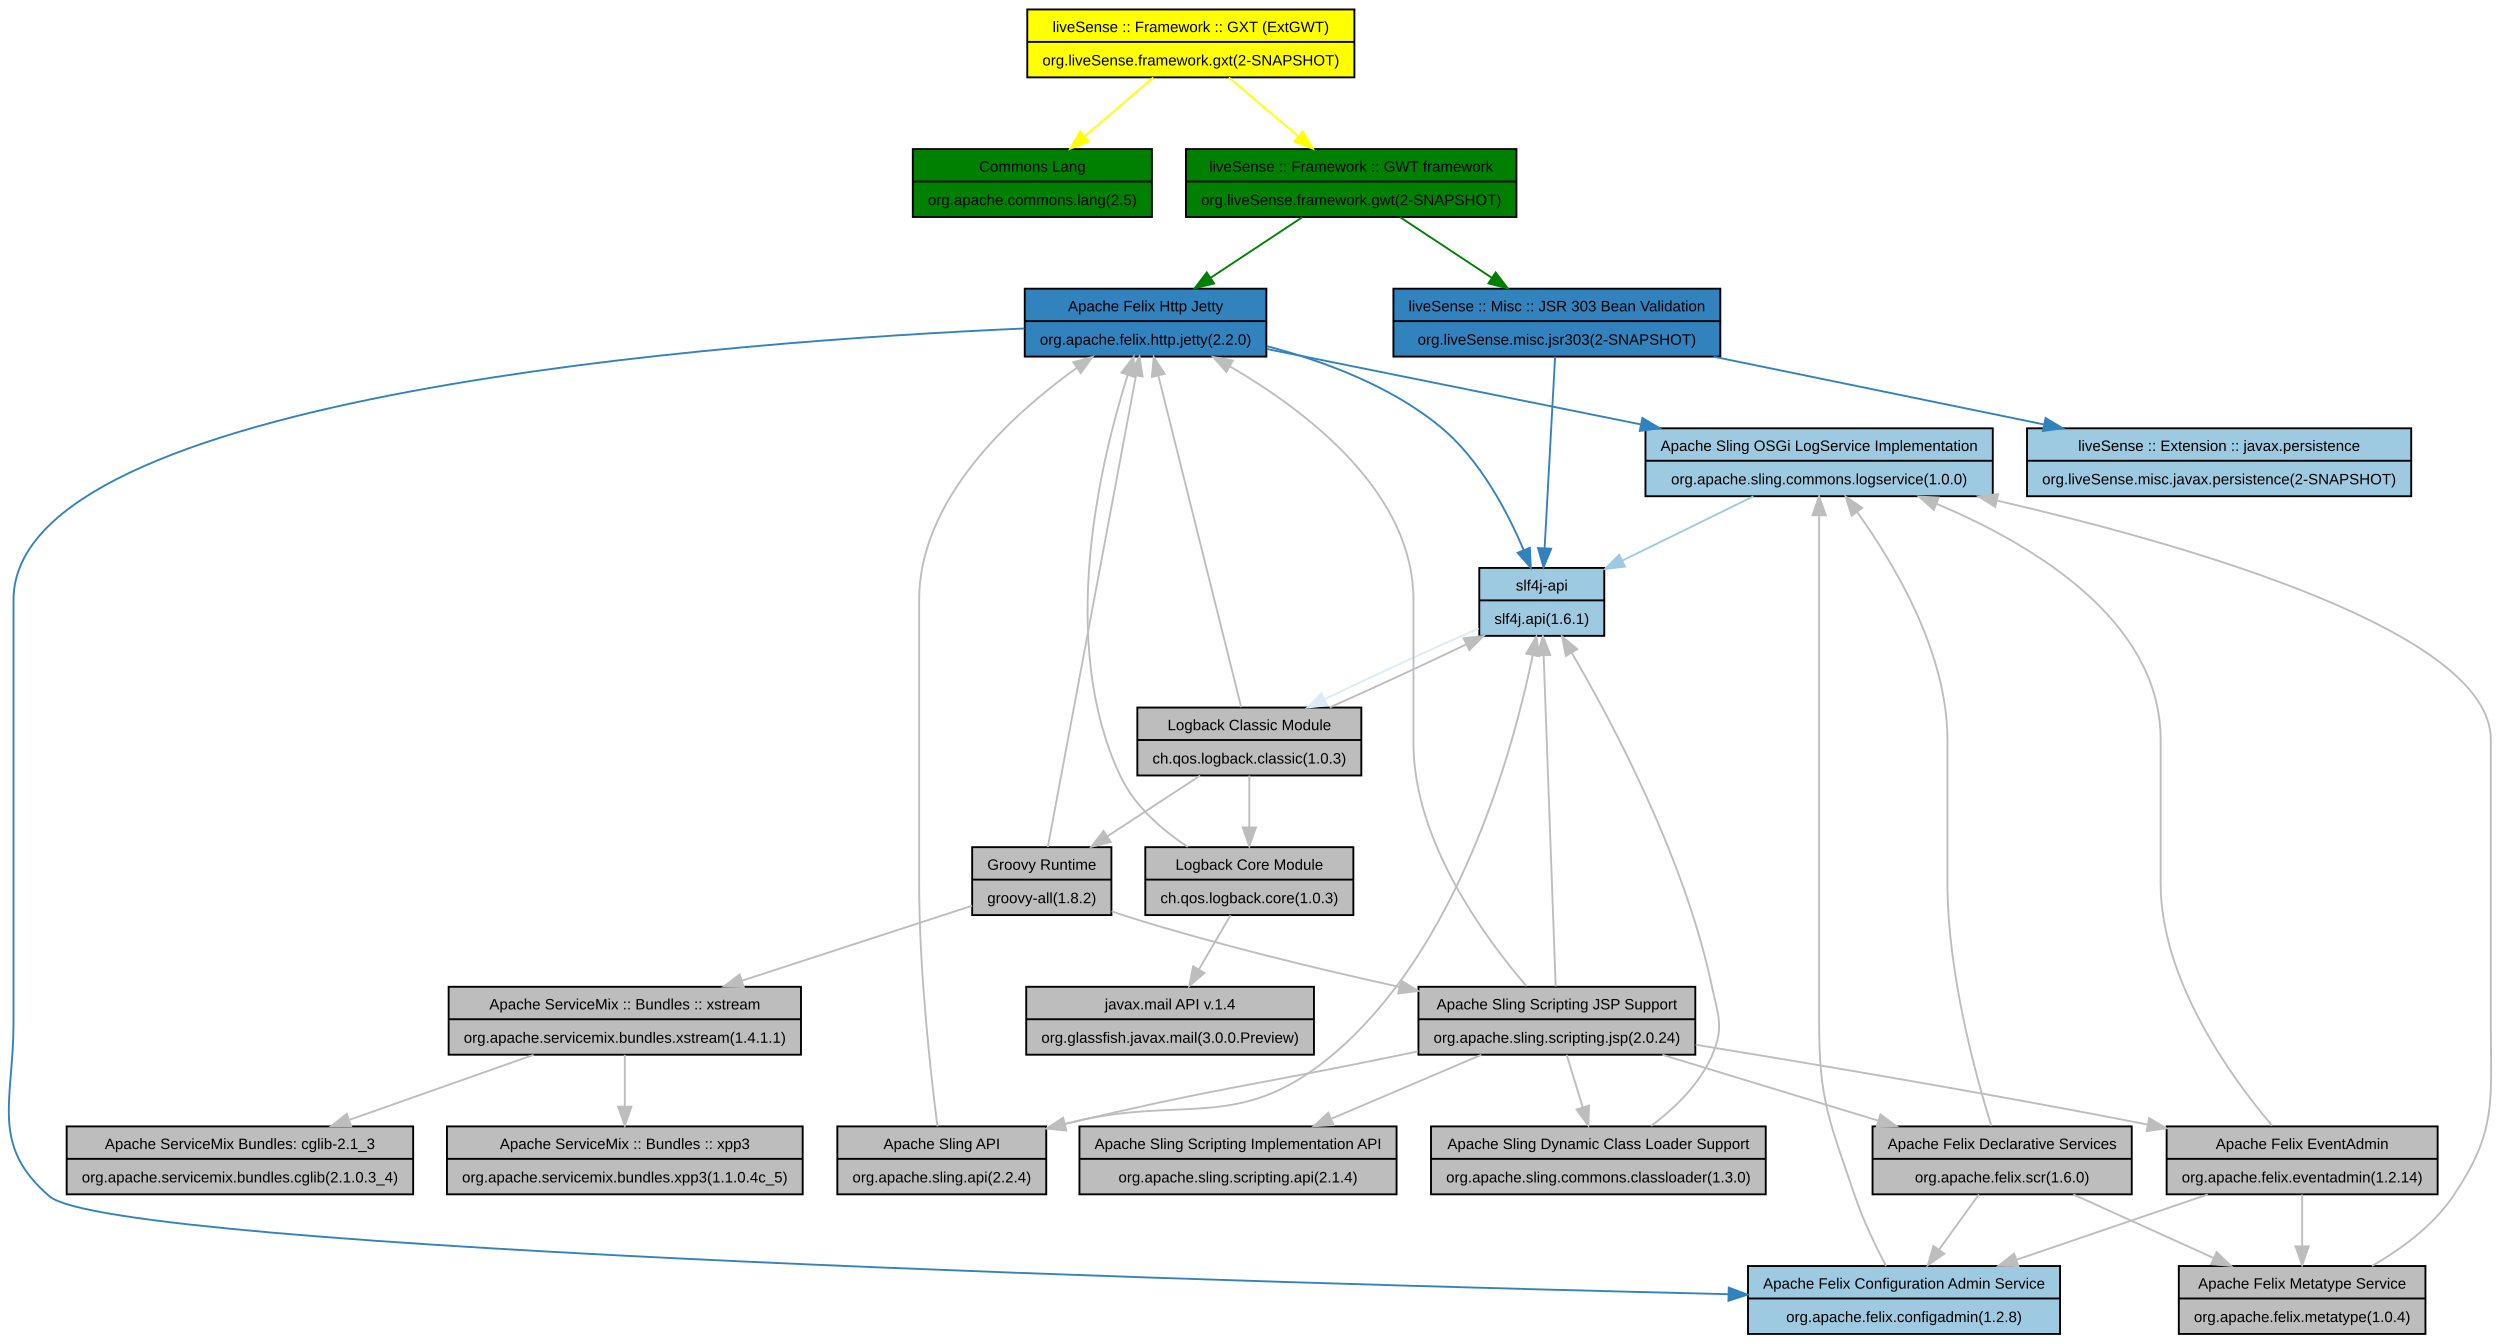
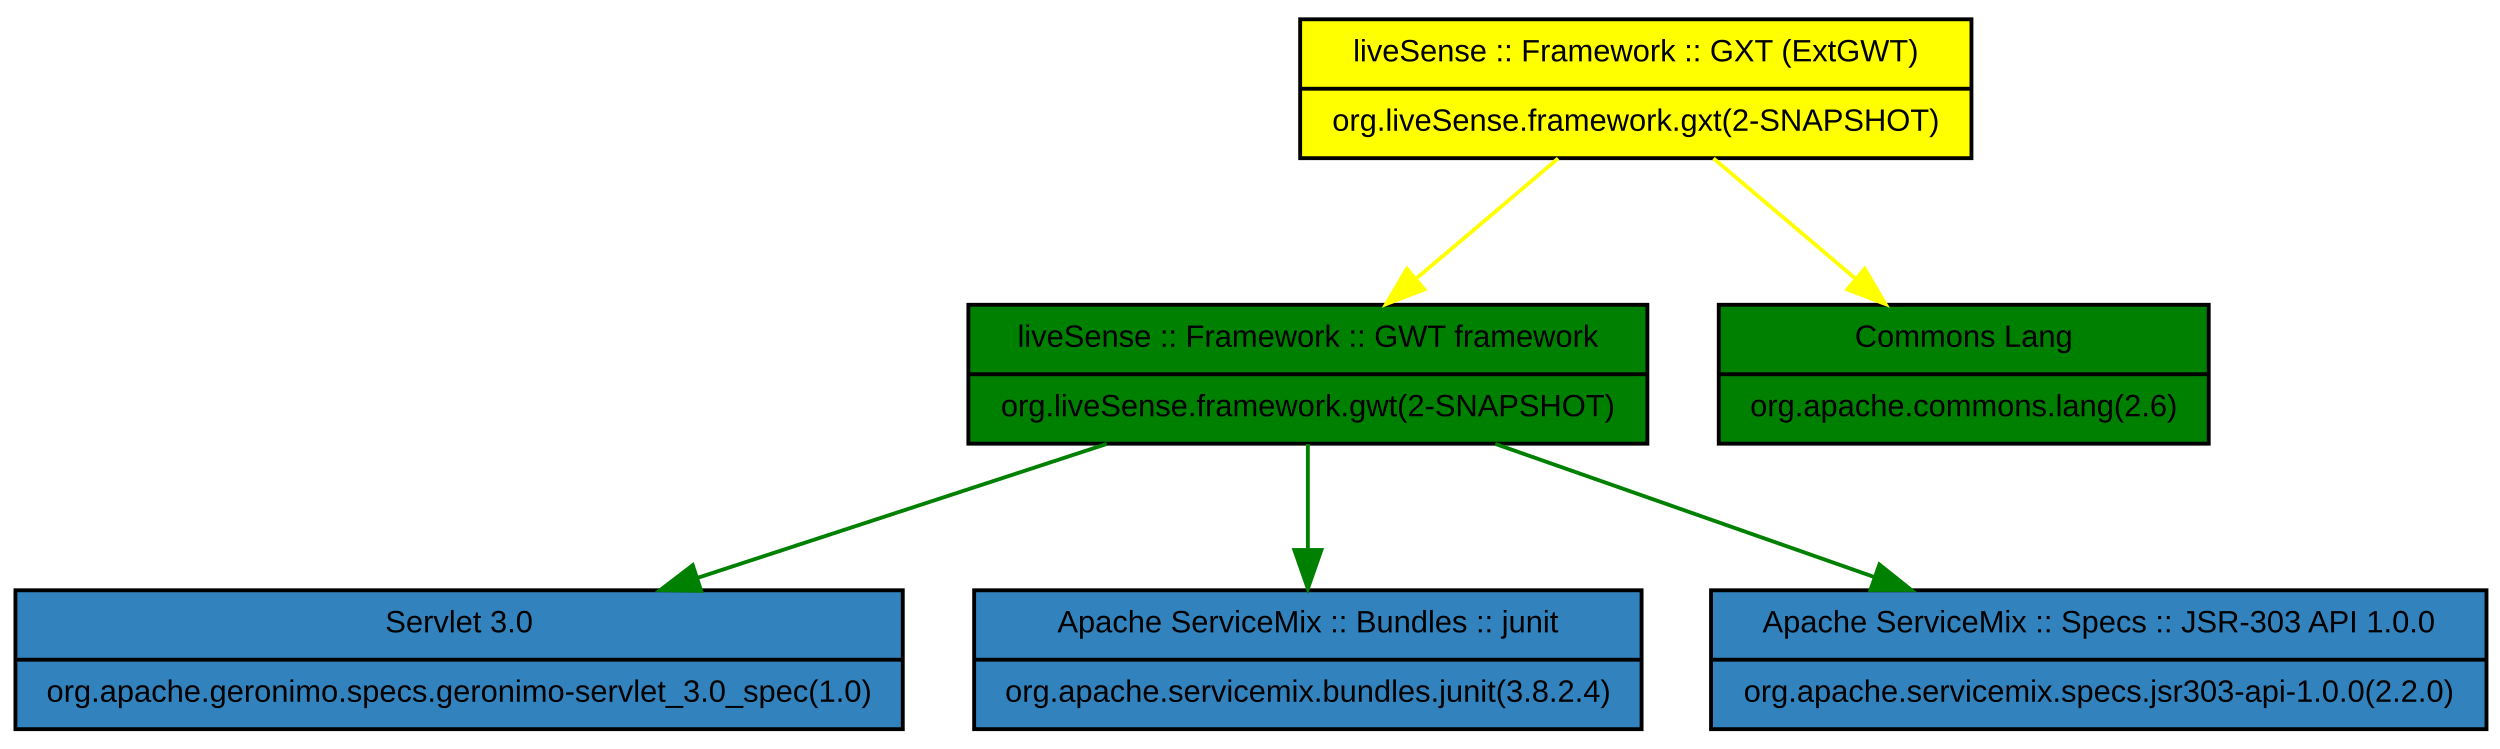
- <svg xmlns="http://www.w3.org/2000/svg" width="1325pt" height="712pt" viewBox="0.00 0.00 1325.03 712.00">
-   <g id="graph1" class="graph" transform="scale(1 1) rotate(0) translate(4 708)">
-     <polygon fill="white" stroke="white" points="-4,5 -4,-708 1322.03,-708 1322.03,5 -4,5" />
+ <svg xmlns="http://www.w3.org/2000/svg" width="648pt" height="194pt" viewBox="0.00 0.00 648.00 194.00">
+   <g id="graph0" class="graph" transform="scale(1 1) rotate(0) translate(4 190)">
+     <polygon fill="white" stroke="white" points="-4,4 -4,-190 644,-190 644,4 -4,4" />
    <g id="node1" class="node">
-       <polygon fill="yellow" stroke="black" points="540.469,-667 540.469,-703 713.848,-703 713.848,-667 540.469,-667" />
-       <text text-anchor="middle" x="627.159" y="-691" font-family="Arial" font-size="8.00">liveSense :: Framework :: GXT (ExtGWT)</text>
-       <polyline fill="none" stroke="black" points="540.469,-685.801 713.848,-685.801 " />
-       <text text-anchor="middle" x="627.159" y="-673.301" font-family="Arial" font-size="8.00">org.liveSense.framework.gxt(2-SNAPSHOT)</text>
+       <polygon fill="yellow" stroke="black" points="333,-149 333,-185 507,-185 507,-149 333,-149" />
+       <text text-anchor="middle" x="420" y="-174.1" font-family="Arial" font-size="8.00">liveSense :: Framework :: GXT (ExtGWT)</text>
+       <polyline fill="none" stroke="black" points="333,-167 507,-167 " />
+       <text text-anchor="middle" x="420" y="-156.1" font-family="Arial" font-size="8.00">org.liveSense.framework.gxt(2-SNAPSHOT)</text>
    </g>
    <g id="node2" class="node">
-       <polygon fill="green" stroke="black" points="479.796,-593 479.796,-629 606.522,-629 606.522,-593 479.796,-593" />
-       <text text-anchor="middle" x="543.159" y="-617" font-family="Arial" font-size="8.00">Commons Lang</text>
-       <polyline fill="none" stroke="black" points="479.796,-611.801 606.522,-611.801 " />
-       <text text-anchor="middle" x="543.159" y="-599.301" font-family="Arial" font-size="8.00">org.apache.commons.lang(2.5)</text>
+       <polygon fill="green" stroke="black" points="247,-75 247,-111 423,-111 423,-75 247,-75" />
+       <text text-anchor="middle" x="335" y="-100.1" font-family="Arial" font-size="8.00">liveSense :: Framework :: GWT framework</text>
+       <polyline fill="none" stroke="black" points="247,-93 423,-93 " />
+       <text text-anchor="middle" x="335" y="-82.1" font-family="Arial" font-size="8.00">org.liveSense.framework.gwt(2-SNAPSHOT)</text>
+     </g>
+     <g id="edge1" class="edge">
+       <path fill="none" stroke="yellow" d="M399.856,-148.937C388.927,-139.679 375.24,-128.086 363.26,-117.938" />
+       <polygon fill="yellow" stroke="yellow" points="365.186,-114.983 355.294,-111.19 360.662,-120.324 365.186,-114.983" />
+     </g>
+     <g id="node3" class="node">
+       <polygon fill="green" stroke="black" points="441.5,-75 441.5,-111 568.5,-111 568.5,-75 441.5,-75" />
+       <text text-anchor="middle" x="505" y="-100.1" font-family="Arial" font-size="8.00">Commons Lang</text>
+       <polyline fill="none" stroke="black" points="441.5,-93 568.5,-93 " />
+       <text text-anchor="middle" x="505" y="-82.1" font-family="Arial" font-size="8.00">org.apache.commons.lang(2.6)</text>
    </g>
    <g id="edge2" class="edge">
-       <path fill="none" stroke="yellow" d="M607.252,-666.937C596.451,-657.679 582.925,-646.086 571.086,-635.938" />
-       <polygon fill="yellow" stroke="yellow" points="573.084,-633.041 563.214,-629.19 568.529,-638.355 573.084,-633.041" />
+       <path fill="none" stroke="yellow" d="M440.144,-148.937C451.073,-139.679 464.76,-128.086 476.74,-117.938" />
+       <polygon fill="yellow" stroke="yellow" points="479.338,-120.324 484.706,-111.19 474.814,-114.983 479.338,-120.324" />
    </g>
-     <g id="node3" class="node">
-       <polygon fill="green" stroke="black" points="624.581,-593 624.581,-629 799.737,-629 799.737,-593 624.581,-593" />
-       <text text-anchor="middle" x="712.159" y="-617" font-family="Arial" font-size="8.00">liveSense :: Framework :: GWT framework</text>
-       <polyline fill="none" stroke="black" points="624.581,-611.801 799.737,-611.801 " />
-       <text text-anchor="middle" x="712.159" y="-599.301" font-family="Arial" font-size="8.00">org.liveSense.framework.gwt(2-SNAPSHOT)</text>
+     <g id="node4" class="node">
+       <polygon fill="#3182bd" stroke="black" points="0,-1 0,-37 230,-37 230,-1 0,-1" />
+       <text text-anchor="middle" x="115" y="-26.1" font-family="Arial" font-size="8.00">Servlet 3.0</text>
+       <polyline fill="none" stroke="black" points="0,-19 230,-19 " />
+       <text text-anchor="middle" x="115" y="-8.1" font-family="Arial" font-size="8.00">org.apache.geronimo.specs.geronimo-servlet_3.0_spec(1.0)</text>
+     </g>
+     <g id="edge3" class="edge">
+       <path fill="none" stroke="green" d="M282.863,-74.937C251.06,-64.529 210.235,-51.168 176.81,-40.229" />
+       <polygon fill="green" stroke="green" points="177.736,-36.849 167.143,-37.065 175.559,-43.502 177.736,-36.849" />
+     </g>
+     <g id="node5" class="node">
+       <polygon fill="#3182bd" stroke="black" points="248.5,-1 248.5,-37 421.5,-37 421.5,-1 248.5,-1" />
+       <text text-anchor="middle" x="335" y="-26.1" font-family="Arial" font-size="8.00">Apache ServiceMix :: Bundles :: junit</text>
+       <polyline fill="none" stroke="black" points="248.5,-19 421.5,-19 " />
+       <text text-anchor="middle" x="335" y="-8.1" font-family="Arial" font-size="8.00">org.apache.servicemix.bundles.junit(3.8.2.4)</text>
    </g>
    <g id="edge4" class="edge">
-       <path fill="none" stroke="yellow" d="M647.303,-666.937C658.232,-657.679 671.919,-646.086 683.899,-635.938" />
-       <polygon fill="yellow" stroke="yellow" points="686.497,-638.324 691.865,-629.19 681.972,-632.983 686.497,-638.324" />
-     </g>
-     <g id="node4" class="node">
-       <polygon fill="#3182bd" stroke="black" points="539.128,-519 539.128,-555 667.19,-555 667.19,-519 539.128,-519" />
-       <text text-anchor="middle" x="603.159" y="-543" font-family="Arial" font-size="8.00">Apache Felix Http Jetty</text>
-       <polyline fill="none" stroke="black" points="539.128,-537.801 667.19,-537.801 " />
-       <text text-anchor="middle" x="603.159" y="-525.301" font-family="Arial" font-size="8.00">org.apache.felix.http.jetty(2.2.0)</text>
-     </g>
-     <g id="edge6" class="edge">
-       <path fill="none" stroke="green" d="M686.327,-592.937C671.773,-583.323 653.405,-571.19 637.636,-560.774" />
-       <polygon fill="green" stroke="green" points="639.456,-557.781 629.183,-555.19 635.598,-563.622 639.456,-557.781" />
-     </g>
-     <g id="node5" class="node">
-       <polygon fill="#3182bd" stroke="black" points="734.526,-519 734.526,-555 907.792,-555 907.792,-519 734.526,-519" />
-       <text text-anchor="middle" x="821.159" y="-543" font-family="Arial" font-size="8.00">liveSense :: Misc :: JSR 303 Bean Validation</text>
-       <polyline fill="none" stroke="black" points="734.526,-537.801 907.792,-537.801 " />
-       <text text-anchor="middle" x="821.159" y="-525.301" font-family="Arial" font-size="8.00">org.liveSense.misc.jsr303(2-SNAPSHOT)</text>
-     </g>
-     <g id="edge8" class="edge">
-       <path fill="none" stroke="green" d="M737.99,-592.937C752.545,-583.323 770.912,-571.19 786.682,-560.774" />
-       <polygon fill="green" stroke="green" points="788.72,-563.622 795.135,-555.19 784.862,-557.781 788.72,-563.622" />
+       <path fill="none" stroke="green" d="M335,-74.937C335,-66.807 335,-56.876 335,-47.705" />
+       <polygon fill="green" stroke="green" points="338.5,-47.441 335,-37.441 331.5,-47.441 338.5,-47.441" />
    </g>
    <g id="node6" class="node">
-       <polygon fill="#9ecae1" stroke="black" points="868.114,-445 868.114,-481 1052.2,-481 1052.2,-445 868.114,-445" />
-       <text text-anchor="middle" x="960.159" y="-469" font-family="Arial" font-size="8.00">Apache Sling OSGi LogService Implementation</text>
-       <polyline fill="none" stroke="black" points="868.114,-463.801 1052.2,-463.801 " />
-       <text text-anchor="middle" x="960.159" y="-451.301" font-family="Arial" font-size="8.00">org.apache.sling.commons.logservice(1.0.0)</text>
+       <polygon fill="#3182bd" stroke="black" points="439.5,-1 439.5,-37 640.5,-37 640.5,-1 439.5,-1" />
+       <text text-anchor="middle" x="540" y="-26.1" font-family="Arial" font-size="8.00">Apache ServiceMix :: Specs :: JSR-303 API 1.0.0</text>
+       <polyline fill="none" stroke="black" points="439.5,-19 640.5,-19 " />
+       <text text-anchor="middle" x="540" y="-8.1" font-family="Arial" font-size="8.00">org.apache.servicemix.specs.jsr303-api-1.0.0(2.2.0)</text>
    </g>
-     <g id="edge10" class="edge">
-       <path fill="none" stroke="#3182bd" d="M667.396,-523.045C722.656,-511.9 803.122,-495.671 865.717,-483.047" />
-       <polygon fill="#3182bd" stroke="#3182bd" points="866.492,-486.461 875.603,-481.053 865.108,-479.6 866.492,-486.461" />
-     </g>
-     <g id="node7" class="node">
-       <polygon fill="#9ecae1" stroke="black" points="780.036,-371 780.036,-407 846.282,-407 846.282,-371 780.036,-371" />
-       <text text-anchor="middle" x="813.159" y="-395" font-family="Arial" font-size="8.00">slf4j-api</text>
-       <polyline fill="none" stroke="black" points="780.036,-389.801 846.282,-389.801 " />
-       <text text-anchor="middle" x="813.159" y="-377.301" font-family="Arial" font-size="8.00">slf4j.api(1.6.1)</text>
-     </g>
-     <g id="edge12" class="edge">
-       <path fill="none" stroke="#3182bd" d="M667.48,-524.532C697.816,-516.587 733.004,-503.439 759.159,-482 780.207,-464.747 794.885,-436.986 803.569,-416.466" />
-       <polygon fill="#3182bd" stroke="#3182bd" points="806.871,-417.636 807.353,-407.052 800.376,-415.026 806.871,-417.636" />
-     </g>
-     <g id="node8" class="node">
-       <polygon fill="#9ecae1" stroke="black" points="922.454,-1 922.454,-37 1087.86,-37 1087.86,-1 922.454,-1" />
-       <text text-anchor="middle" x="1005.16" y="-25" font-family="Arial" font-size="8.00">Apache Felix Configuration Admin Service</text>
-       <polyline fill="none" stroke="black" points="922.454,-19.801 1087.86,-19.801 " />
-       <text text-anchor="middle" x="1005.16" y="-7.301" font-family="Arial" font-size="8.00">org.apache.felix.configadmin(1.2.8)</text>
-     </g>
-     <g id="edge14" class="edge">
-       <path fill="none" stroke="#3182bd" d="M538.948,-533.911C384.165,-527.135 3.159,-499.35 3.159,-390 3.159,-390 3.159,-390 3.159,-166 3.159,-124.248 -9.477,-101.247 22.159,-74 55.553,-45.238 673.417,-27.766 912.126,-22.064" />
-       <polygon fill="#3182bd" stroke="#3182bd" points="912.261,-25.562 922.175,-21.826 912.094,-18.564 912.261,-25.562" />
-     </g>
-     <g id="edge18" class="edge">
-       <path fill="none" stroke="#3182bd" d="M820.226,-518.966C818.86,-494.045 816.303,-447.374 814.668,-417.537" />
-       <polygon fill="#3182bd" stroke="#3182bd" points="818.153,-417.171 814.111,-407.378 811.164,-417.554 818.153,-417.171" />
-     </g>
-     <g id="node9" class="node">
-       <polygon fill="#9ecae1" stroke="black" points="1070.35,-445 1070.35,-481 1273.97,-481 1273.97,-445 1070.35,-445" />
-       <text text-anchor="middle" x="1172.16" y="-469" font-family="Arial" font-size="8.00">liveSense :: Extension :: javax.persistence</text>
-       <polyline fill="none" stroke="black" points="1070.35,-463.801 1273.97,-463.801 " />
-       <text text-anchor="middle" x="1172.16" y="-451.301" font-family="Arial" font-size="8.00">org.liveSense.misc.javax.persistence(2-SNAPSHOT)</text>
-     </g>
-     <g id="edge16" class="edge">
-       <path fill="none" stroke="#3182bd" d="M904.341,-518.937C956.919,-508.152 1024.95,-494.196 1079.29,-483.05" />
-       <polygon fill="#3182bd" stroke="#3182bd" points="1080.18,-486.441 1089.27,-481.003 1078.77,-479.584 1080.18,-486.441" />
-     </g>
-     <g id="edge20" class="edge">
-       <path fill="none" stroke="#9ecae1" d="M925.322,-444.937C904.521,-434.749 877.944,-421.732 855.883,-410.926" />
-       <polygon fill="#9ecae1" stroke="#9ecae1" points="857.254,-407.7 846.734,-406.445 854.175,-413.987 857.254,-407.7" />
-     </g>
-     <g id="node10" class="node">
-       <polygon fill="#bdbdbd" stroke="black" points="598.801,-297 598.801,-333 717.516,-333 717.516,-297 598.801,-297" />
-       <text text-anchor="middle" x="658.159" y="-321" font-family="Arial" font-size="8.00">Logback Classic Module</text>
-       <polyline fill="none" stroke="black" points="598.801,-315.801 717.516,-315.801 " />
-       <text text-anchor="middle" x="658.159" y="-303.301" font-family="Arial" font-size="8.00">ch.qos.logback.classic(1.0.3)</text>
-     </g>
-     <g id="edge22" class="edge">
-       <path fill="none" stroke="#deebf7" d="M779.749,-374.961C755.811,-364.541 723.593,-349.714 698.282,-337.537" />
-       <polygon fill="#deebf7" stroke="#deebf7" points="699.476,-334.226 688.951,-333.014 696.423,-340.525 699.476,-334.226" />
-     </g>
-     <g id="edge80" class="edge">
-       <path fill="none" stroke="#bdbdbd" d="M995.614,-37.055C990.13,-47.462 983.493,-61.187 979.159,-74 965.78,-113.55 960.159,-124.248 960.159,-166 960.159,-316 960.159,-316 960.159,-316 960.159,-357.356 960.159,-405.3 960.159,-434.637" />
-       <polygon fill="#bdbdbd" stroke="#bdbdbd" points="956.659,-434.917 960.159,-444.917 963.659,-434.917 956.659,-434.917" />
-     </g>
-     <g id="edge26" class="edge">
-       <path fill="none" stroke="#bdbdbd" d="M653.863,-333.183C644.344,-371.261 621.41,-462.995 609.936,-508.893" />
-       <polygon fill="#bdbdbd" stroke="#bdbdbd" points="606.505,-508.187 607.475,-518.737 613.296,-509.884 606.505,-508.187" />
-     </g>
-     <g id="edge28" class="edge">
-       <path fill="none" stroke="#bdbdbd" d="M700.736,-333.065C723.34,-343.072 750.889,-355.807 773.102,-366.495" />
-       <polygon fill="#bdbdbd" stroke="#bdbdbd" points="771.741,-369.725 782.266,-370.937 774.794,-363.426 771.741,-369.725" />
-     </g>
-     <g id="node11" class="node">
-       <polygon fill="#bdbdbd" stroke="black" points="603.022,-223 603.022,-259 713.296,-259 713.296,-223 603.022,-223" />
-       <text text-anchor="middle" x="658.159" y="-247" font-family="Arial" font-size="8.00">Logback Core Module</text>
-       <polyline fill="none" stroke="black" points="603.022,-241.801 713.296,-241.801 " />
-       <text text-anchor="middle" x="658.159" y="-229.301" font-family="Arial" font-size="8.00">ch.qos.logback.core(1.0.3)</text>
-     </g>
-     <g id="edge24" class="edge">
-       <path fill="none" stroke="#bdbdbd" d="M658.159,-296.937C658.159,-288.807 658.159,-278.876 658.159,-269.705" />
-       <polygon fill="#bdbdbd" stroke="#bdbdbd" points="661.659,-269.441 658.159,-259.441 654.659,-269.441 661.659,-269.441" />
-     </g>
-     <g id="node12" class="node">
-       <polygon fill="#bdbdbd" stroke="black" points="511.258,-223 511.258,-259 585.059,-259 585.059,-223 511.258,-223" />
-       <text text-anchor="middle" x="548.159" y="-247" font-family="Arial" font-size="8.00">Groovy Runtime</text>
-       <polyline fill="none" stroke="black" points="511.258,-241.801 585.059,-241.801 " />
-       <text text-anchor="middle" x="548.159" y="-229.301" font-family="Arial" font-size="8.00">groovy-all(1.8.2)</text>
-     </g>
-     <g id="edge30" class="edge">
-       <path fill="none" stroke="#bdbdbd" d="M632.09,-296.937C617.403,-287.323 598.866,-275.19 582.952,-264.774" />
-       <polygon fill="#bdbdbd" stroke="#bdbdbd" points="584.705,-261.738 574.421,-259.19 580.872,-267.595 584.705,-261.738" />
-     </g>
-     <g id="edge34" class="edge">
-       <path fill="none" stroke="#bdbdbd" d="M625.5,-259.127C611.933,-268.123 597.631,-280.524 590.159,-296 556.001,-366.743 579.113,-463.232 593.735,-509.341" />
-       <polygon fill="#bdbdbd" stroke="#bdbdbd" points="590.431,-510.498 596.879,-518.905 597.082,-508.313 590.431,-510.498" />
-     </g>
-     <g id="node13" class="node">
-       <polygon fill="#bdbdbd" stroke="black" points="539.911,-149 539.911,-185 692.407,-185 692.407,-149 539.911,-149" />
-       <text text-anchor="middle" x="616.159" y="-173" font-family="Arial" font-size="8.00">javax.mail API v.1.4</text>
-       <polyline fill="none" stroke="black" points="539.911,-167.801 692.407,-167.801 " />
-       <text text-anchor="middle" x="616.159" y="-155.301" font-family="Arial" font-size="8.00">org.glassfish.javax.mail(3.0.0.Preview)</text>
-     </g>
-     <g id="edge32" class="edge">
-       <path fill="none" stroke="#bdbdbd" d="M648.205,-222.937C643.205,-214.365 637.037,-203.791 631.452,-194.217" />
-       <polygon fill="#bdbdbd" stroke="#bdbdbd" points="634.395,-192.315 626.333,-185.441 628.348,-195.842 634.395,-192.315" />
-     </g>
-     <g id="edge38" class="edge">
-       <path fill="none" stroke="#bdbdbd" d="M551.362,-259.125C560.525,-308.101 586.894,-449.058 598.063,-508.761" />
-       <polygon fill="#bdbdbd" stroke="#bdbdbd" points="594.685,-509.737 599.964,-518.923 601.566,-508.449 594.685,-509.737" />
-     </g>
-     <g id="node14" class="node">
-       <polygon fill="#bdbdbd" stroke="black" points="233.786,-149 233.786,-185 420.532,-185 420.532,-149 233.786,-149" />
-       <text text-anchor="middle" x="327.159" y="-173" font-family="Arial" font-size="8.00">Apache ServiceMix :: Bundles :: xstream</text>
-       <polyline fill="none" stroke="black" points="233.786,-167.801 420.532,-167.801 " />
-       <text text-anchor="middle" x="327.159" y="-155.301" font-family="Arial" font-size="8.00">org.apache.servicemix.bundles.xstream(1.4.1.1)</text>
-     </g>
-     <g id="edge36" class="edge">
-       <path fill="none" stroke="#bdbdbd" d="M511.168,-227.949C477.978,-217.136 428.594,-201.047 389.341,-188.258" />
-       <polygon fill="#bdbdbd" stroke="#bdbdbd" points="390.187,-184.853 379.595,-185.083 388.019,-191.509 390.187,-184.853" />
-     </g>
-     <g id="node15" class="node">
-       <polygon fill="#bdbdbd" stroke="black" points="747.79,-149 747.79,-185 894.528,-185 894.528,-149 747.79,-149" />
-       <text text-anchor="middle" x="821.159" y="-173" font-family="Arial" font-size="8.00">Apache Sling Scripting JSP Support</text>
-       <polyline fill="none" stroke="black" points="747.79,-167.801 894.528,-167.801 " />
-       <text text-anchor="middle" x="821.159" y="-155.301" font-family="Arial" font-size="8.00">org.apache.sling.scripting.jsp(2.0.24)</text>
-     </g>
-     <g id="edge40" class="edge">
-       <path fill="none" stroke="#bdbdbd" d="M585.158,-225.01C588.185,-223.941 591.212,-222.922 594.159,-222 641.055,-207.325 694.475,-194.433 737.707,-184.929" />
-       <polygon fill="#bdbdbd" stroke="#bdbdbd" points="738.59,-188.319 747.616,-182.771 737.1,-181.48 738.59,-188.319" />
-     </g>
-     <g id="node16" class="node">
-       <polygon fill="#bdbdbd" stroke="black" points="232.887,-75 232.887,-111 421.43,-111 421.43,-75 232.887,-75" />
-       <text text-anchor="middle" x="327.159" y="-99" font-family="Arial" font-size="8.00">Apache ServiceMix :: Bundles :: xpp3</text>
-       <polyline fill="none" stroke="black" points="232.887,-93.801 421.43,-93.801 " />
-       <text text-anchor="middle" x="327.159" y="-81.301" font-family="Arial" font-size="8.00">org.apache.servicemix.bundles.xpp3(1.1.0.4c_5)</text>
-     </g>
-     <g id="edge42" class="edge">
-       <path fill="none" stroke="#bdbdbd" d="M327.159,-148.937C327.159,-140.807 327.159,-130.876 327.159,-121.705" />
-       <polygon fill="#bdbdbd" stroke="#bdbdbd" points="330.659,-121.441 327.159,-111.441 323.659,-121.441 330.659,-121.441" />
-     </g>
-     <g id="node17" class="node">
-       <polygon fill="#bdbdbd" stroke="black" points="31.335,-75 31.335,-111 214.983,-111 214.983,-75 31.335,-75" />
-       <text text-anchor="middle" x="123.159" y="-99" font-family="Arial" font-size="8.00">Apache ServiceMix Bundles: cglib-2.1_3</text>
-       <polyline fill="none" stroke="black" points="31.335,-93.801 214.983,-93.801 " />
-       <text text-anchor="middle" x="123.159" y="-81.301" font-family="Arial" font-size="8.00">org.apache.servicemix.bundles.cglib(2.1.0.3_4)</text>
-     </g>
-     <g id="edge44" class="edge">
-       <path fill="none" stroke="#bdbdbd" d="M278.814,-148.937C249.576,-138.618 212.117,-125.397 181.273,-114.511" />
-       <polygon fill="#bdbdbd" stroke="#bdbdbd" points="182.105,-111.093 171.51,-111.065 179.775,-117.694 182.105,-111.093" />
-     </g>
-     <g id="edge52" class="edge">
-       <path fill="none" stroke="#bdbdbd" d="M805.041,-185.363C782.732,-211.279 745.159,-262.564 745.159,-314 745.159,-390 745.159,-390 745.159,-390 745.159,-446.66 689.522,-489.592 647.9,-513.782" />
-       <polygon fill="#bdbdbd" stroke="#bdbdbd" points="645.985,-510.843 638.991,-518.802 649.422,-516.941 645.985,-510.843" />
-     </g>
-     <g id="edge56" class="edge">
-       <path fill="none" stroke="#bdbdbd" d="M820.534,-185.183C819.152,-223.181 815.828,-314.609 814.155,-360.602" />
-       <polygon fill="#bdbdbd" stroke="#bdbdbd" points="810.652,-360.616 813.787,-370.737 817.648,-360.871 810.652,-360.616" />
-     </g>
-     <g id="node18" class="node">
-       <polygon fill="#bdbdbd" stroke="black" points="988.467,-75 988.467,-111 1125.85,-111 1125.85,-75 988.467,-75" />
-       <text text-anchor="middle" x="1057.16" y="-99" font-family="Arial" font-size="8.00">Apache Felix Declarative Services</text>
-       <polyline fill="none" stroke="black" points="988.467,-93.801 1125.85,-93.801 " />
-       <text text-anchor="middle" x="1057.16" y="-81.301" font-family="Arial" font-size="8.00">org.apache.felix.scr(1.6.0)</text>
-     </g>
-     <g id="edge46" class="edge">
-       <path fill="none" stroke="#bdbdbd" d="M877.088,-148.937C911.35,-138.484 955.374,-125.053 991.315,-114.088" />
-       <polygon fill="#bdbdbd" stroke="#bdbdbd" points="992.68,-117.331 1001.22,-111.065 990.637,-110.636 992.68,-117.331" />
-     </g>
-     <g id="node19" class="node">
-       <polygon fill="#bdbdbd" stroke="black" points="439.796,-75 439.796,-111 550.522,-111 550.522,-75 439.796,-75" />
-       <text text-anchor="middle" x="495.159" y="-99" font-family="Arial" font-size="8.00">Apache Sling API</text>
-       <polyline fill="none" stroke="black" points="439.796,-93.801 550.522,-93.801 " />
-       <text text-anchor="middle" x="495.159" y="-81.301" font-family="Arial" font-size="8.00">org.apache.sling.api(2.2.4)</text>
-     </g>
-     <g id="edge48" class="edge">
-       <path fill="none" stroke="#bdbdbd" d="M747.589,-150.772C743.044,-149.834 738.54,-148.904 734.159,-148 659.428,-132.583 637.973,-130.877 560.35,-112.215" />
-       <polygon fill="#bdbdbd" stroke="#bdbdbd" points="561.141,-108.806 550.598,-109.853 559.493,-115.609 561.141,-108.806" />
-     </g>
-     <g id="node20" class="node">
-       <polygon fill="#bdbdbd" stroke="black" points="754.452,-75 754.452,-111 931.866,-111 931.866,-75 754.452,-75" />
-       <text text-anchor="middle" x="843.159" y="-99" font-family="Arial" font-size="8.00">Apache Sling Dynamic Class Loader Support</text>
-       <polyline fill="none" stroke="black" points="754.452,-93.801 931.866,-93.801 " />
-       <text text-anchor="middle" x="843.159" y="-81.301" font-family="Arial" font-size="8.00">org.apache.sling.commons.classloader(1.3.0)</text>
-     </g>
-     <g id="edge50" class="edge">
-       <path fill="none" stroke="#bdbdbd" d="M826.373,-148.937C828.911,-140.63 832.023,-130.444 834.876,-121.108" />
-       <polygon fill="#bdbdbd" stroke="#bdbdbd" points="838.255,-122.027 837.83,-111.441 831.56,-119.981 838.255,-122.027" />
-     </g>
-     <g id="node21" class="node">
-       <polygon fill="#bdbdbd" stroke="black" points="568.116,-75 568.116,-111 736.202,-111 736.202,-75 568.116,-75" />
-       <text text-anchor="middle" x="652.159" y="-99" font-family="Arial" font-size="8.00">Apache Sling Scripting Implementation API</text>
-       <polyline fill="none" stroke="black" points="568.116,-93.801 736.202,-93.801 " />
-       <text text-anchor="middle" x="652.159" y="-81.301" font-family="Arial" font-size="8.00">org.apache.sling.scripting.api(2.1.4)</text>
-     </g>
-     <g id="edge54" class="edge">
-       <path fill="none" stroke="#bdbdbd" d="M781.108,-148.937C757.307,-138.797 726.927,-125.854 701.635,-115.078" />
-       <polygon fill="#bdbdbd" stroke="#bdbdbd" points="702.786,-111.765 692.215,-111.065 700.043,-118.205 702.786,-111.765" />
-     </g>
-     <g id="node22" class="node">
-       <polygon fill="#bdbdbd" stroke="black" points="1144.34,-75 1144.34,-111 1287.98,-111 1287.98,-75 1144.34,-75" />
-       <text text-anchor="middle" x="1216.16" y="-99" font-family="Arial" font-size="8.00">Apache Felix EventAdmin</text>
-       <polyline fill="none" stroke="black" points="1144.34,-93.801 1287.98,-93.801 " />
-       <text text-anchor="middle" x="1216.16" y="-81.301" font-family="Arial" font-size="8.00">org.apache.felix.eventadmin(1.2.14)</text>
-     </g>
-     <g id="edge58" class="edge">
-       <path fill="none" stroke="#bdbdbd" d="M894.692,-154.278C958.231,-143.92 1052.45,-128.009 1134.16,-112 1134.26,-111.98 1134.36,-111.96 1134.47,-111.939" />
-       <polygon fill="#bdbdbd" stroke="#bdbdbd" points="1135.08,-115.386 1144.2,-109.989 1133.71,-108.522 1135.08,-115.386" />
-     </g>
-     <g id="edge62" class="edge">
-       <path fill="none" stroke="#bdbdbd" d="M1051.43,-111.308C1042.98,-138.423 1028.16,-192.708 1028.16,-240 1028.16,-316 1028.16,-316 1028.16,-316 1028.16,-361.668 1000.48,-408.491 980.442,-436.407" />
-       <polygon fill="#bdbdbd" stroke="#bdbdbd" points="977.381,-434.659 974.249,-444.781 983.009,-438.822 977.381,-434.659" />
-     </g>
-     <g id="edge64" class="edge">
-       <path fill="none" stroke="#bdbdbd" d="M1044.84,-74.937C1038.52,-66.189 1030.69,-55.355 1023.67,-45.626" />
-       <polygon fill="#bdbdbd" stroke="#bdbdbd" points="1026.45,-43.498 1017.75,-37.441 1020.77,-47.597 1026.45,-43.498" />
-     </g>
-     <g id="node23" class="node">
-       <polygon fill="#bdbdbd" stroke="black" points="1150.79,-1 1150.79,-37 1281.52,-37 1281.52,-1 1150.79,-1" />
-       <text text-anchor="middle" x="1216.16" y="-25" font-family="Arial" font-size="8.00">Apache Felix Metatype Service</text>
-       <polyline fill="none" stroke="black" points="1150.79,-19.801 1281.52,-19.801 " />
-       <text text-anchor="middle" x="1216.16" y="-7.301" font-family="Arial" font-size="8.00">org.apache.felix.metatype(1.0.4)</text>
-     </g>
-     <g id="edge60" class="edge">
-       <path fill="none" stroke="#bdbdbd" d="M1094.84,-74.937C1117.13,-64.841 1145.56,-51.968 1169.3,-41.221" />
-       <polygon fill="#bdbdbd" stroke="#bdbdbd" points="1170.81,-44.379 1178.47,-37.065 1167.92,-38.002 1170.81,-44.379" />
-     </g>
-     <g id="edge66" class="edge">
-       <path fill="none" stroke="#bdbdbd" d="M492.845,-111.045C489.358,-138.253 483.159,-193.204 483.159,-240 483.159,-390 483.159,-390 483.159,-390 483.159,-443.308 531.495,-487.76 566.813,-513.124" />
-       <polygon fill="#bdbdbd" stroke="#bdbdbd" points="564.82,-516.001 575.024,-518.851 568.824,-510.259 564.82,-516.001" />
-     </g>
-     <g id="edge68" class="edge">
-       <path fill="none" stroke="#bdbdbd" d="M550.638,-109.698C553.518,-110.483 556.371,-111.255 559.159,-112 622.058,-128.815 650.996,-106.495 701.159,-148 768.983,-204.118 798.002,-310.53 808.324,-360.624" />
-       <polygon fill="#bdbdbd" stroke="#bdbdbd" points="804.941,-361.56 810.302,-370.699 811.81,-360.212 804.941,-361.56" />
-     </g>
-     <g id="edge70" class="edge">
-       <path fill="none" stroke="#bdbdbd" d="M871.117,-111.224C883.382,-120.455 896.488,-133.022 903.159,-148 910.03,-163.428 906.672,-169.481 903.159,-186 888.911,-252.988 850.82,-324.7 829.033,-362.027" />
-       <polygon fill="#bdbdbd" stroke="#bdbdbd" points="825.95,-360.364 823.869,-370.752 831.974,-363.929 825.95,-360.364" />
-     </g>
-     <g id="edge74" class="edge">
-       <path fill="none" stroke="#bdbdbd" d="M1200.25,-111.401C1178.24,-137.365 1141.16,-188.707 1141.16,-240 1141.16,-316 1141.16,-316 1141.16,-316 1141.16,-378.651 1074.65,-418.995 1022.26,-441.054" />
-       <polygon fill="#bdbdbd" stroke="#bdbdbd" points="1020.94,-437.815 1013,-444.831 1023.58,-444.298 1020.94,-437.815" />
-     </g>
-     <g id="edge76" class="edge">
-       <path fill="none" stroke="#bdbdbd" d="M1166.15,-74.937C1135.78,-64.573 1096.83,-51.282 1064.85,-40.37" />
-       <polygon fill="#bdbdbd" stroke="#bdbdbd" points="1065.76,-36.982 1055.17,-37.065 1063.5,-43.607 1065.76,-36.982" />
-     </g>
-     <g id="edge72" class="edge">
-       <path fill="none" stroke="#bdbdbd" d="M1216.16,-74.937C1216.16,-66.807 1216.16,-56.876 1216.16,-47.705" />
-       <polygon fill="#bdbdbd" stroke="#bdbdbd" points="1219.66,-47.441 1216.16,-37.441 1212.66,-47.441 1219.66,-47.441" />
-     </g>
-     <g id="edge78" class="edge">
-       <path fill="none" stroke="#bdbdbd" d="M1253.21,-37.051C1268.7,-45.966 1285.54,-58.325 1296.16,-74 1319.63,-108.64 1316.16,-124.156 1316.16,-166 1316.16,-316 1316.16,-316 1316.16,-316 1316.16,-372.625 1160.03,-418.28 1054.57,-442.662" />
-       <polygon fill="#bdbdbd" stroke="#bdbdbd" points="1053.5,-439.317 1044.53,-444.955 1055.05,-446.141 1053.5,-439.317" />
+     <g id="edge5" class="edge">
+       <path fill="none" stroke="green" d="M383.582,-74.937C412.963,-64.618 450.606,-51.397 481.601,-40.511" />
+       <polygon fill="green" stroke="green" points="483.137,-43.681 491.412,-37.065 480.817,-37.077 483.137,-43.681" />
    </g>
  </g>
</svg>
